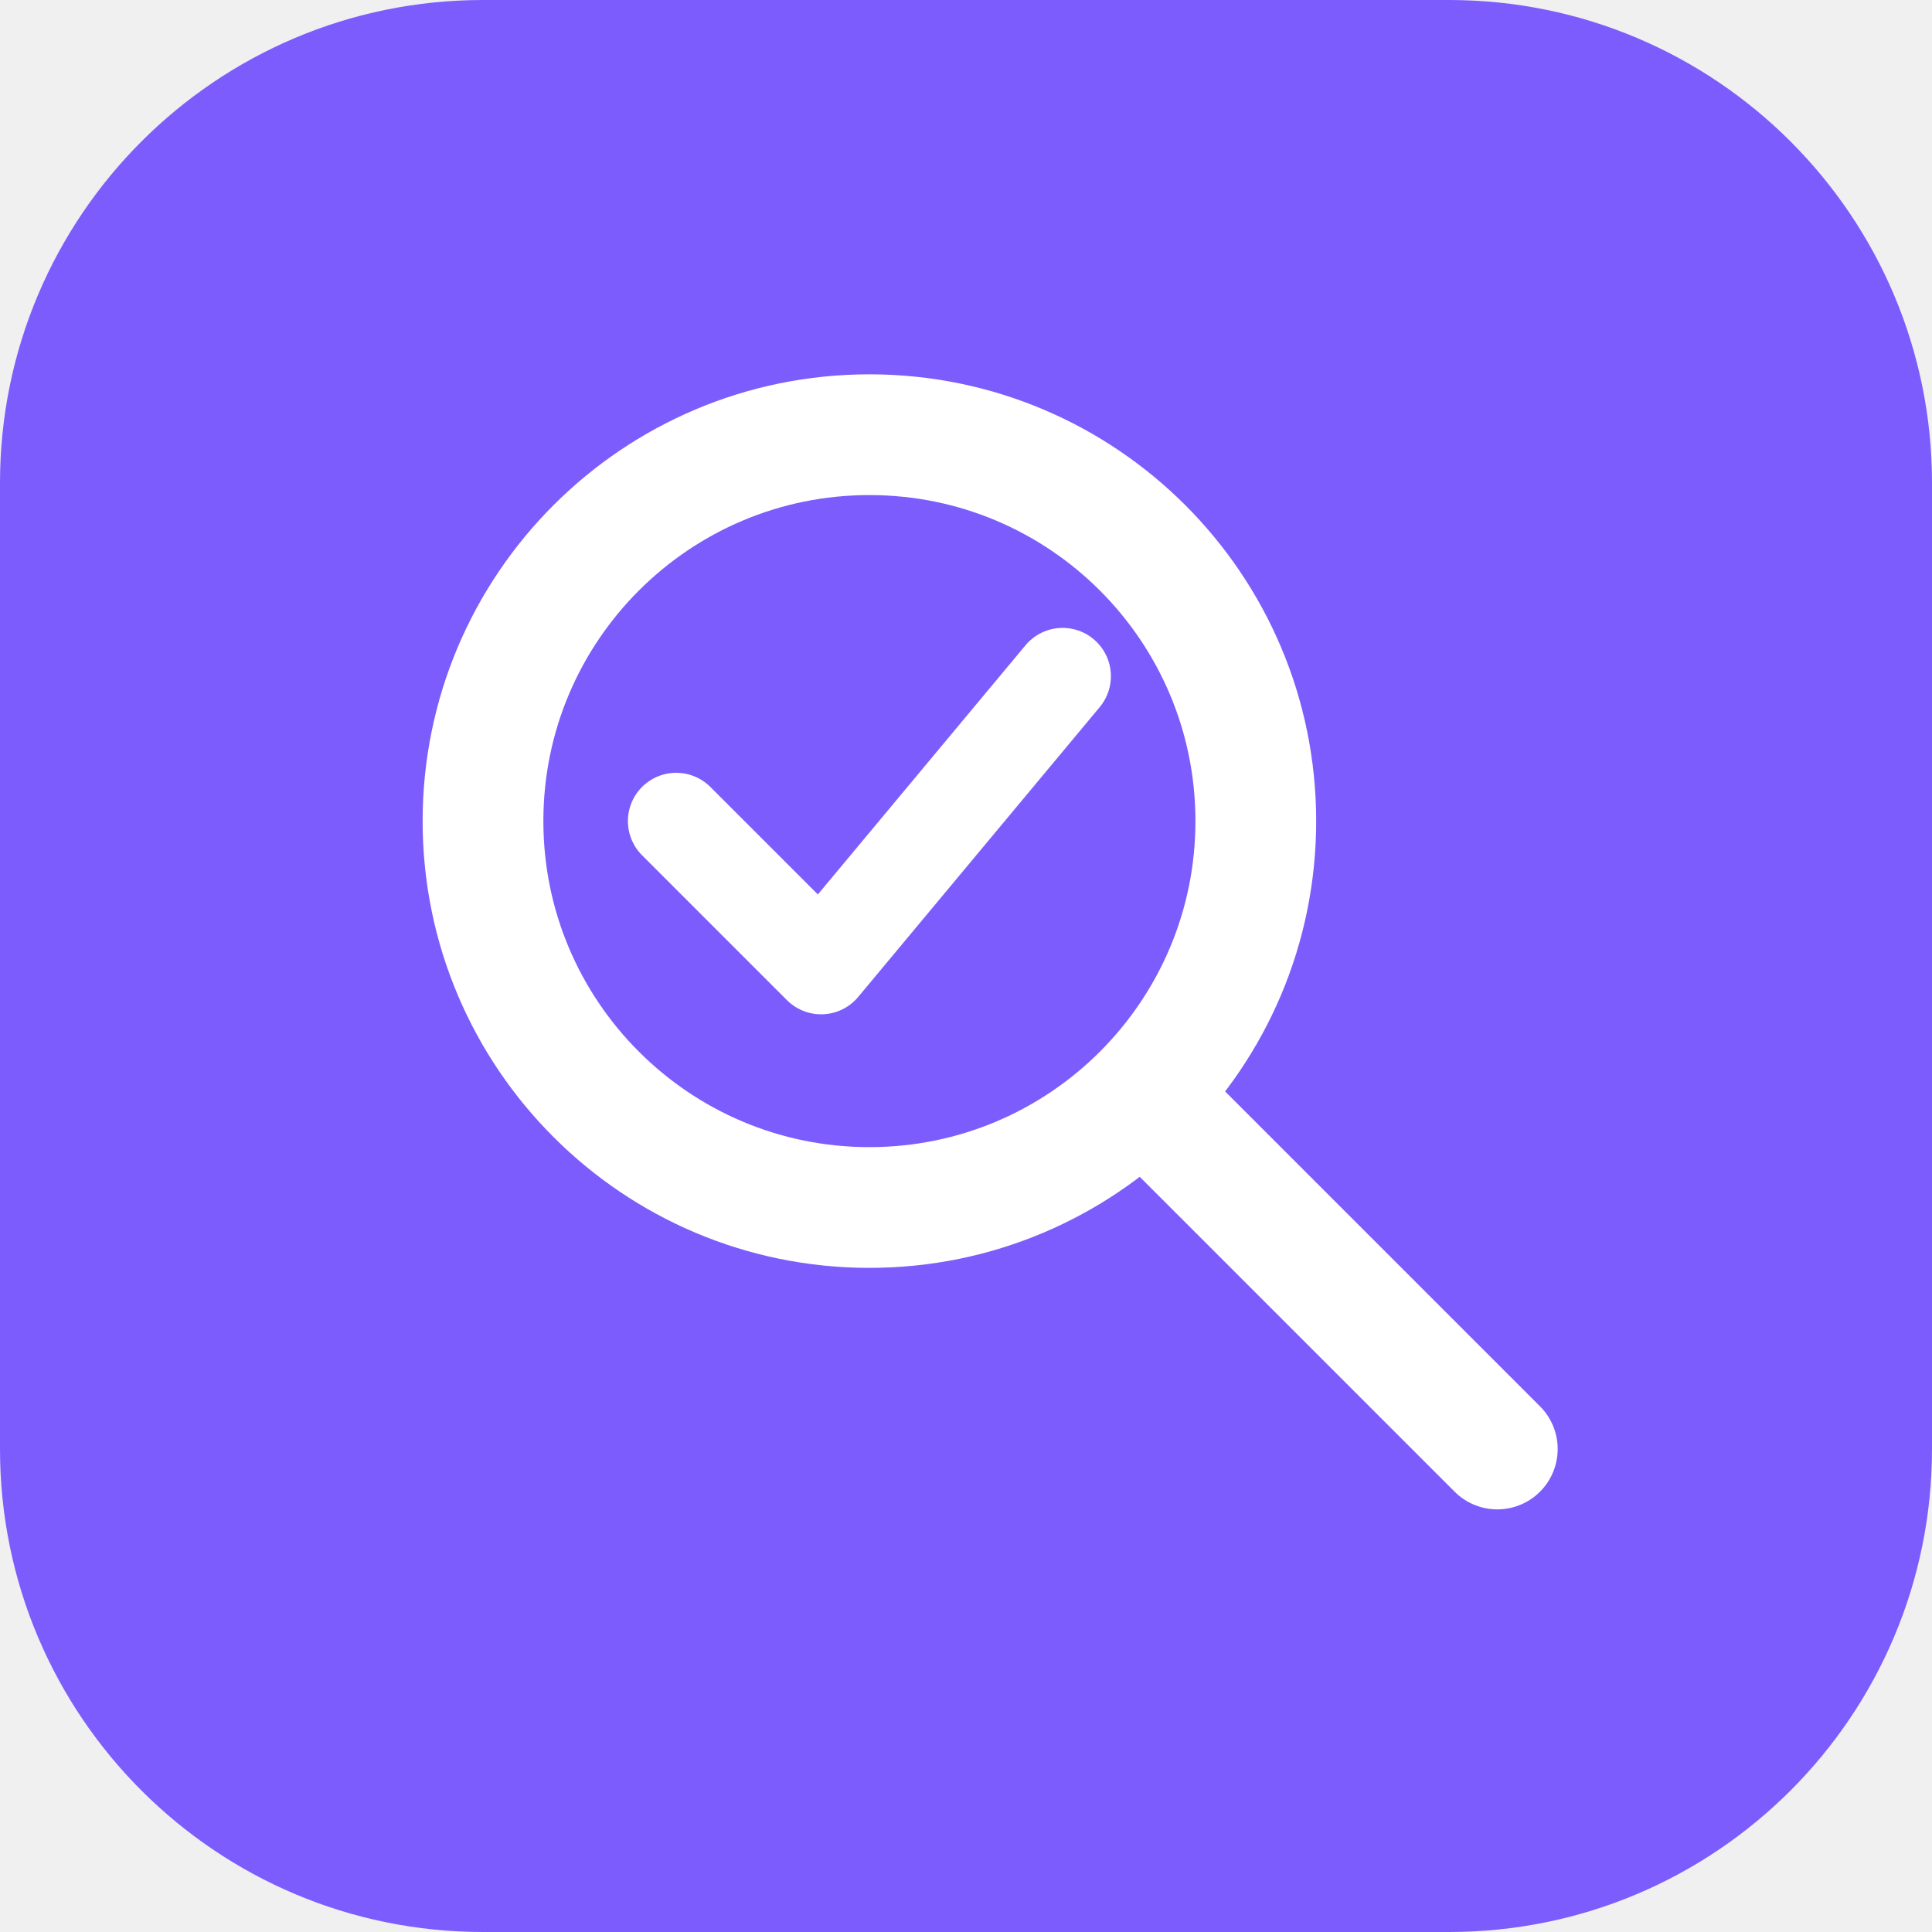
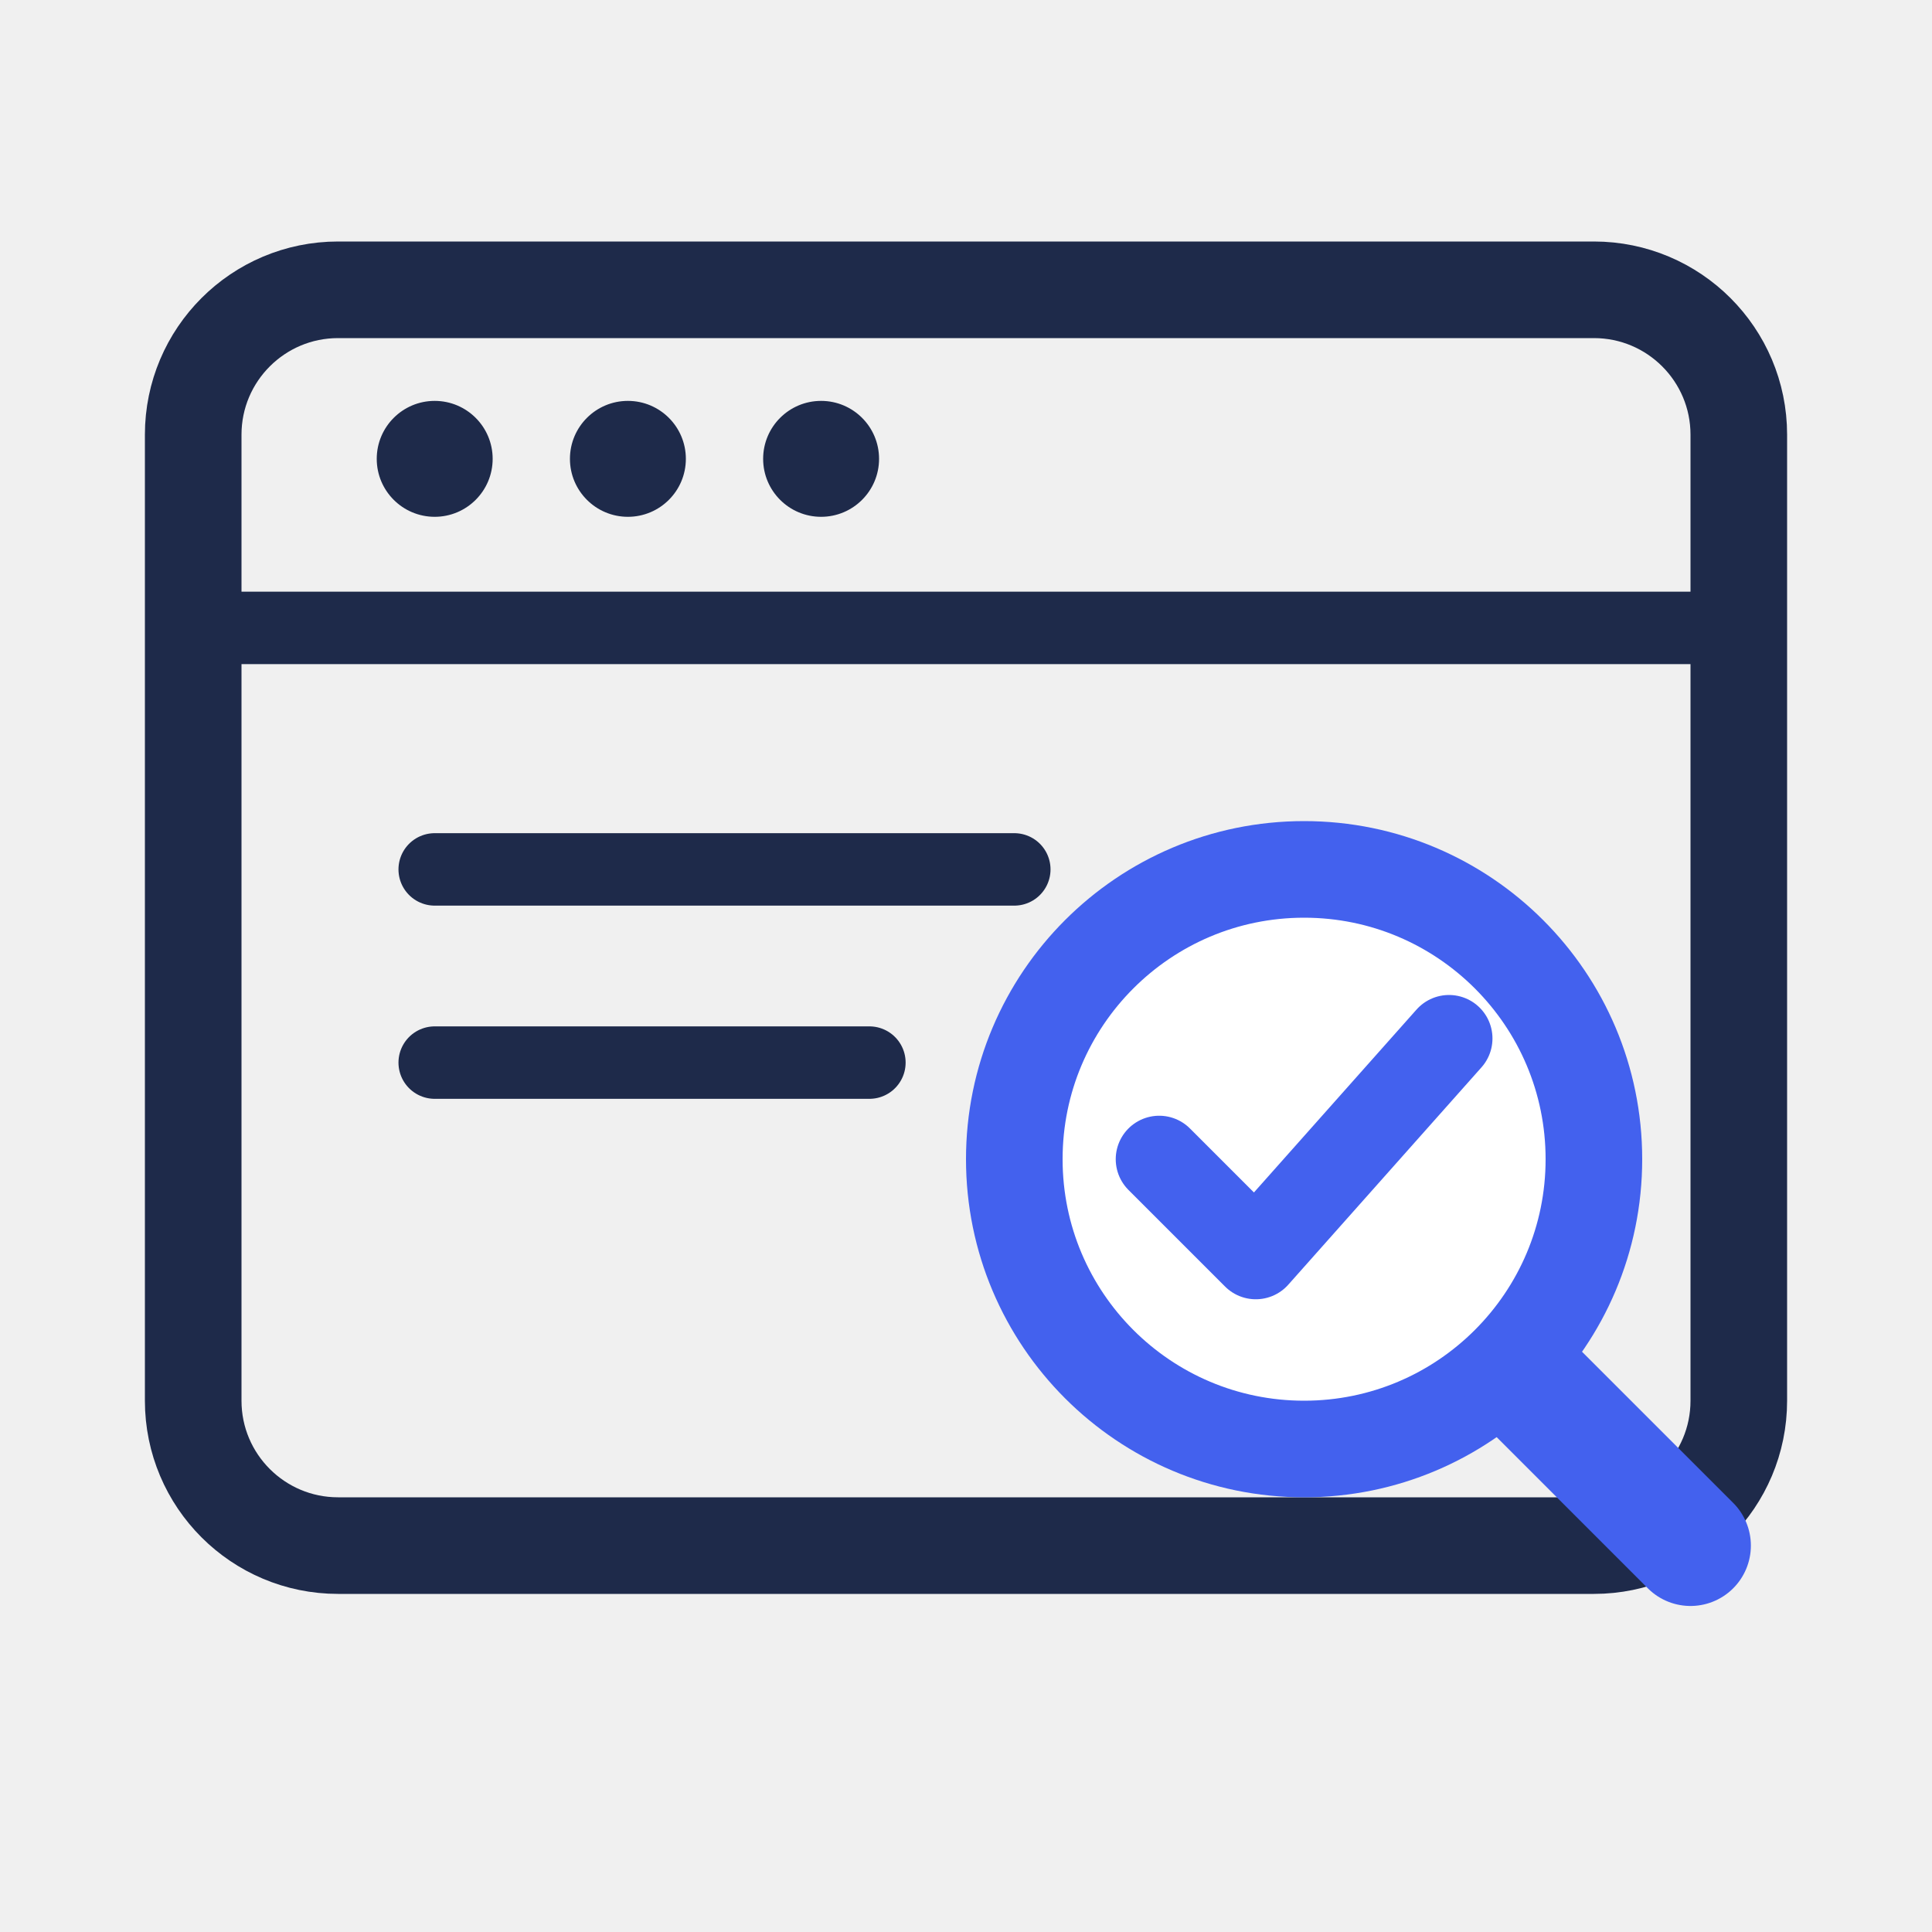
<svg xmlns="http://www.w3.org/2000/svg" width="40" height="40" viewBox="0 0 40 40" fill="none">
-   <rect width="40" height="40" rx="10" fill="#7c5cfc" />
-   <circle cx="18" cy="17" r="8" stroke="white" stroke-width="2.5" fill="none" />
-   <line x1="24" y1="23" x2="31" y2="30" stroke="white" stroke-width="2.5" stroke-linecap="round" />
-   <path d="M14 17l3 3 5-6" stroke="white" stroke-width="2" stroke-linecap="round" stroke-linejoin="round" fill="none" />
+   <rect x="4" y="6" width="32" height="26" rx="3" stroke="#1e2a4a" stroke-width="2" fill="none" />
+   <line x1="4" y1="13" x2="36" y2="13" stroke="#1e2a4a" stroke-width="1.5" />
+   <circle cx="9" cy="9.5" r="1.2" fill="#1e2a4a" />
+   <circle cx="13" cy="9.5" r="1.2" fill="#1e2a4a" />
+   <circle cx="17" cy="9.5" r="1.2" fill="#1e2a4a" />
+   <line x1="9" y1="18" x2="21" y2="18" stroke="#1e2a4a" stroke-width="1.5" stroke-linecap="round" />
+   <line x1="9" y1="22" x2="18" y2="22" stroke="#1e2a4a" stroke-width="1.5" stroke-linecap="round" />
+   <circle cx="27" cy="24" r="6" stroke="#4361ee" stroke-width="2" fill="white" />
+   <line x1="31.5" y1="28.5" x2="35" y2="32" stroke="#4361ee" stroke-width="2.5" stroke-linecap="round" />
+   <path d="M24 24l2 2 4-4.5" stroke="#4361ee" stroke-width="1.8" stroke-linecap="round" stroke-linejoin="round" fill="none" />
</svg>
